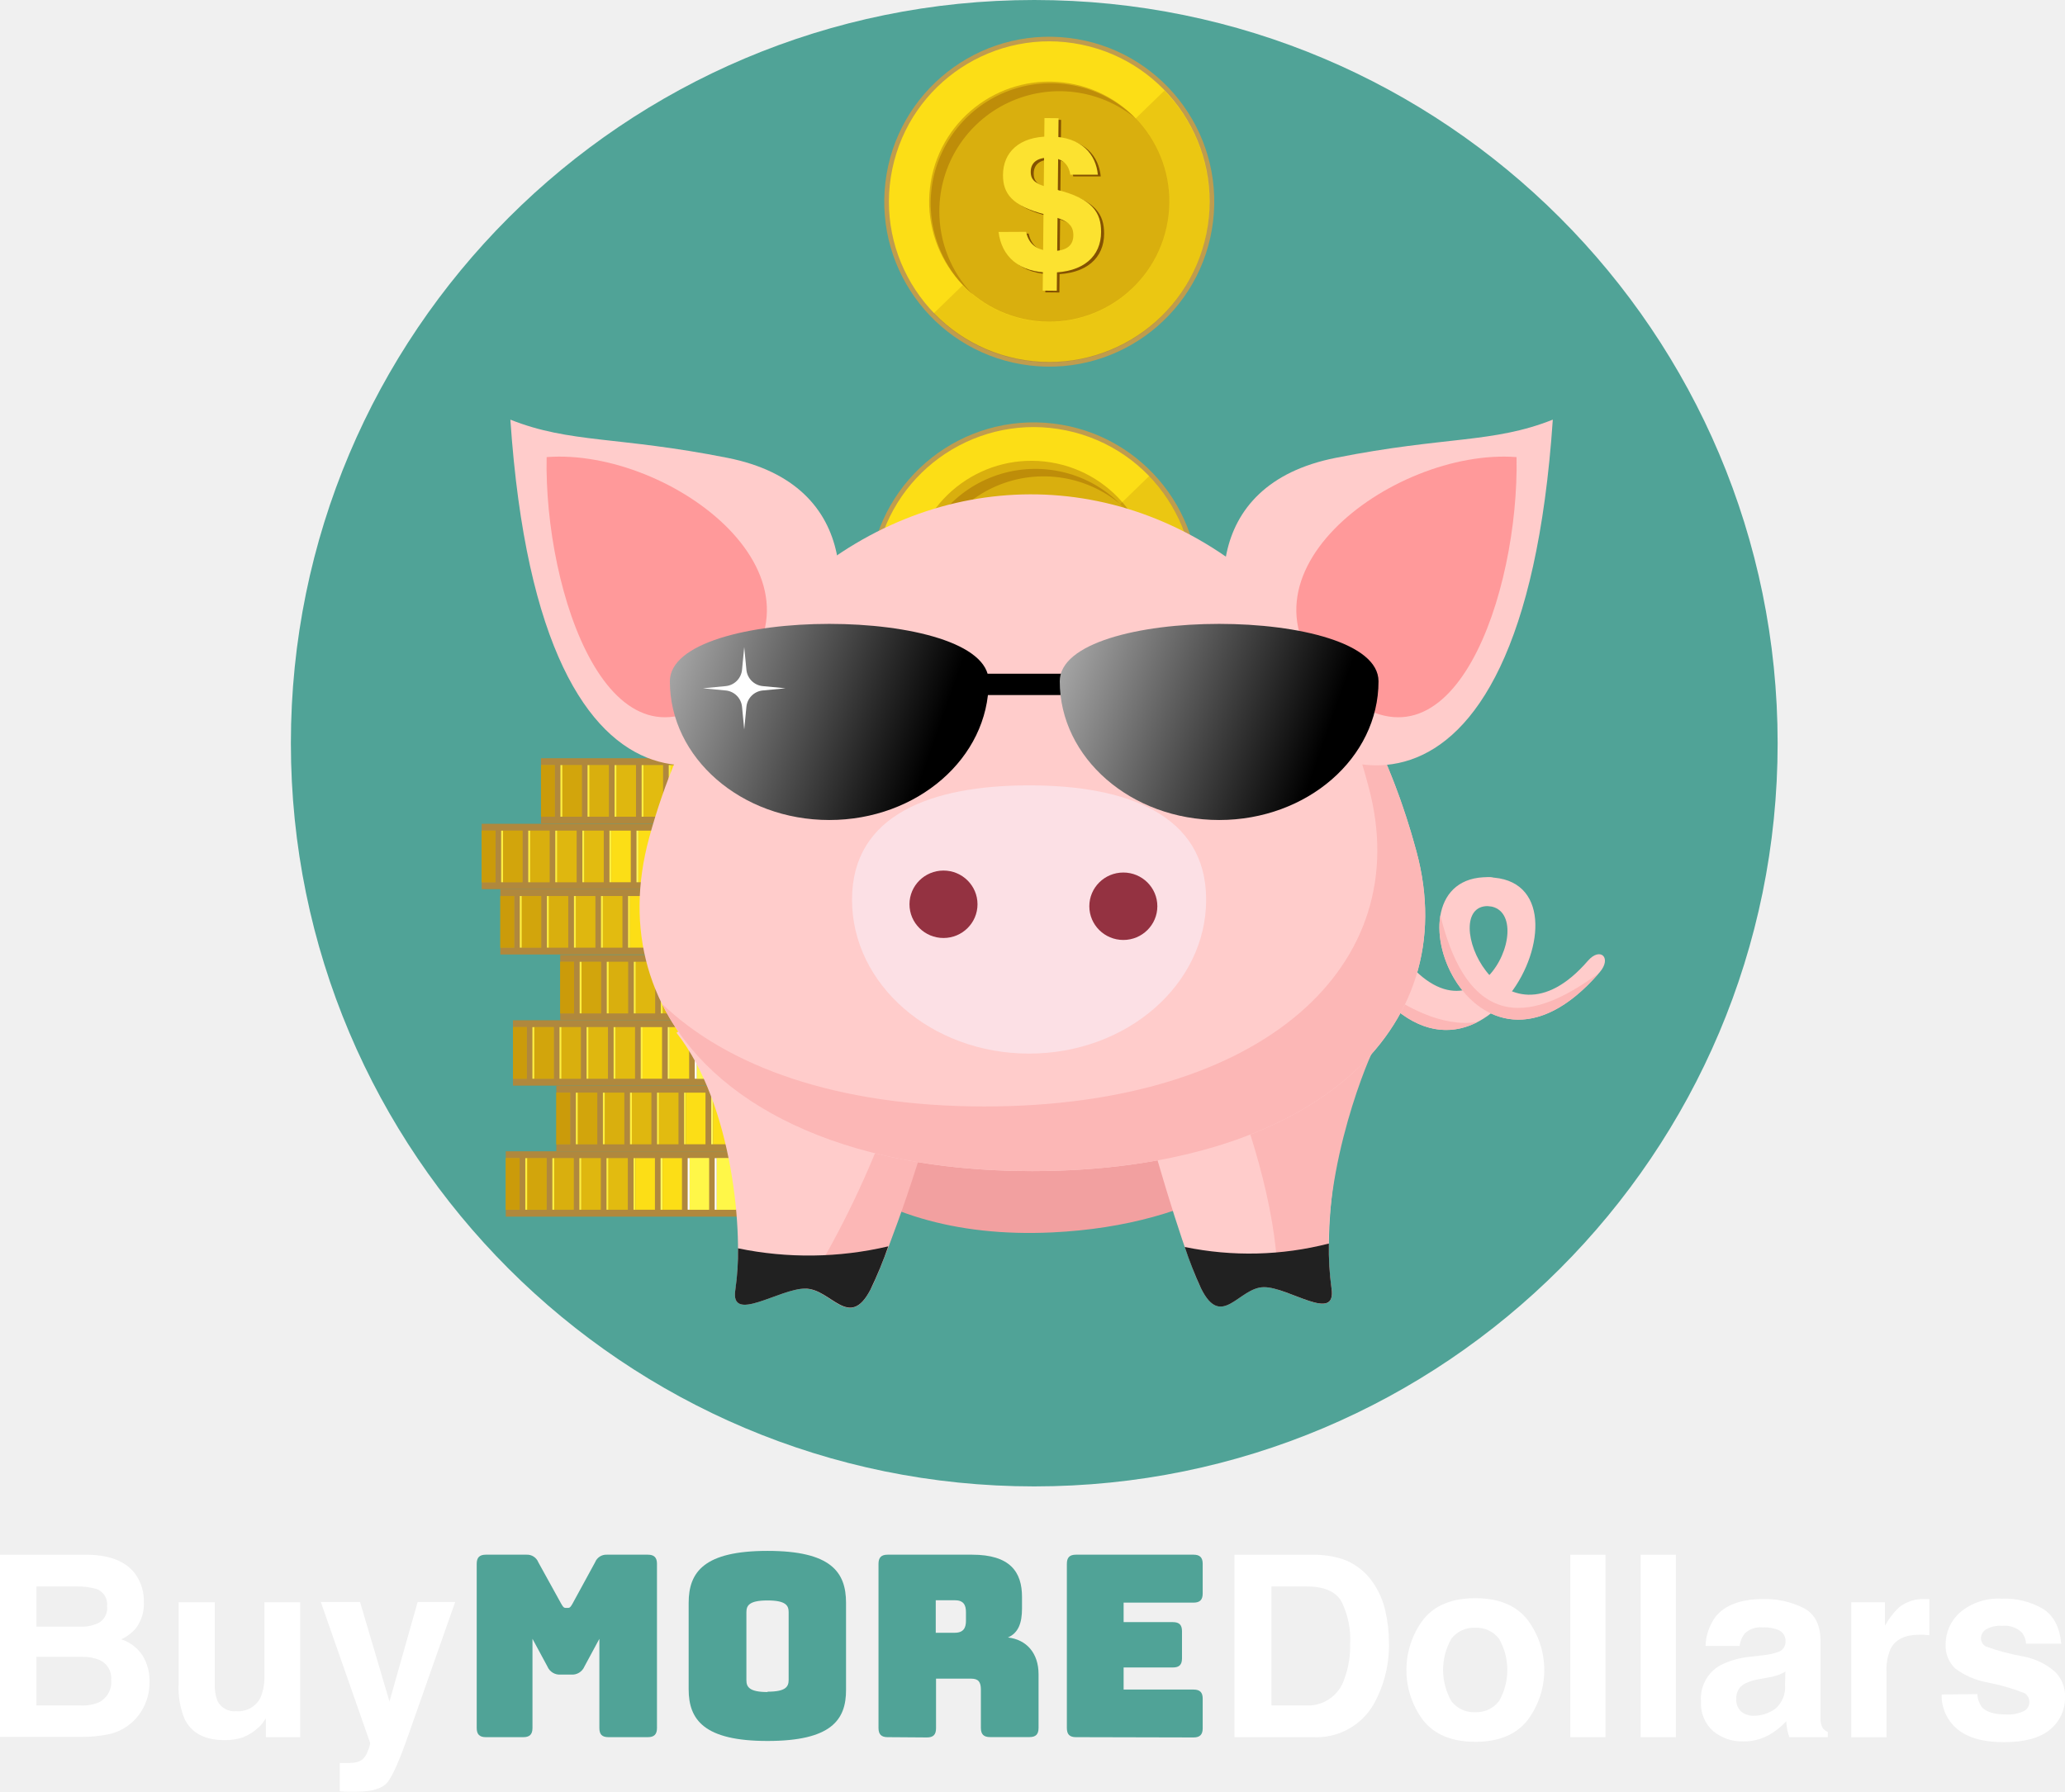
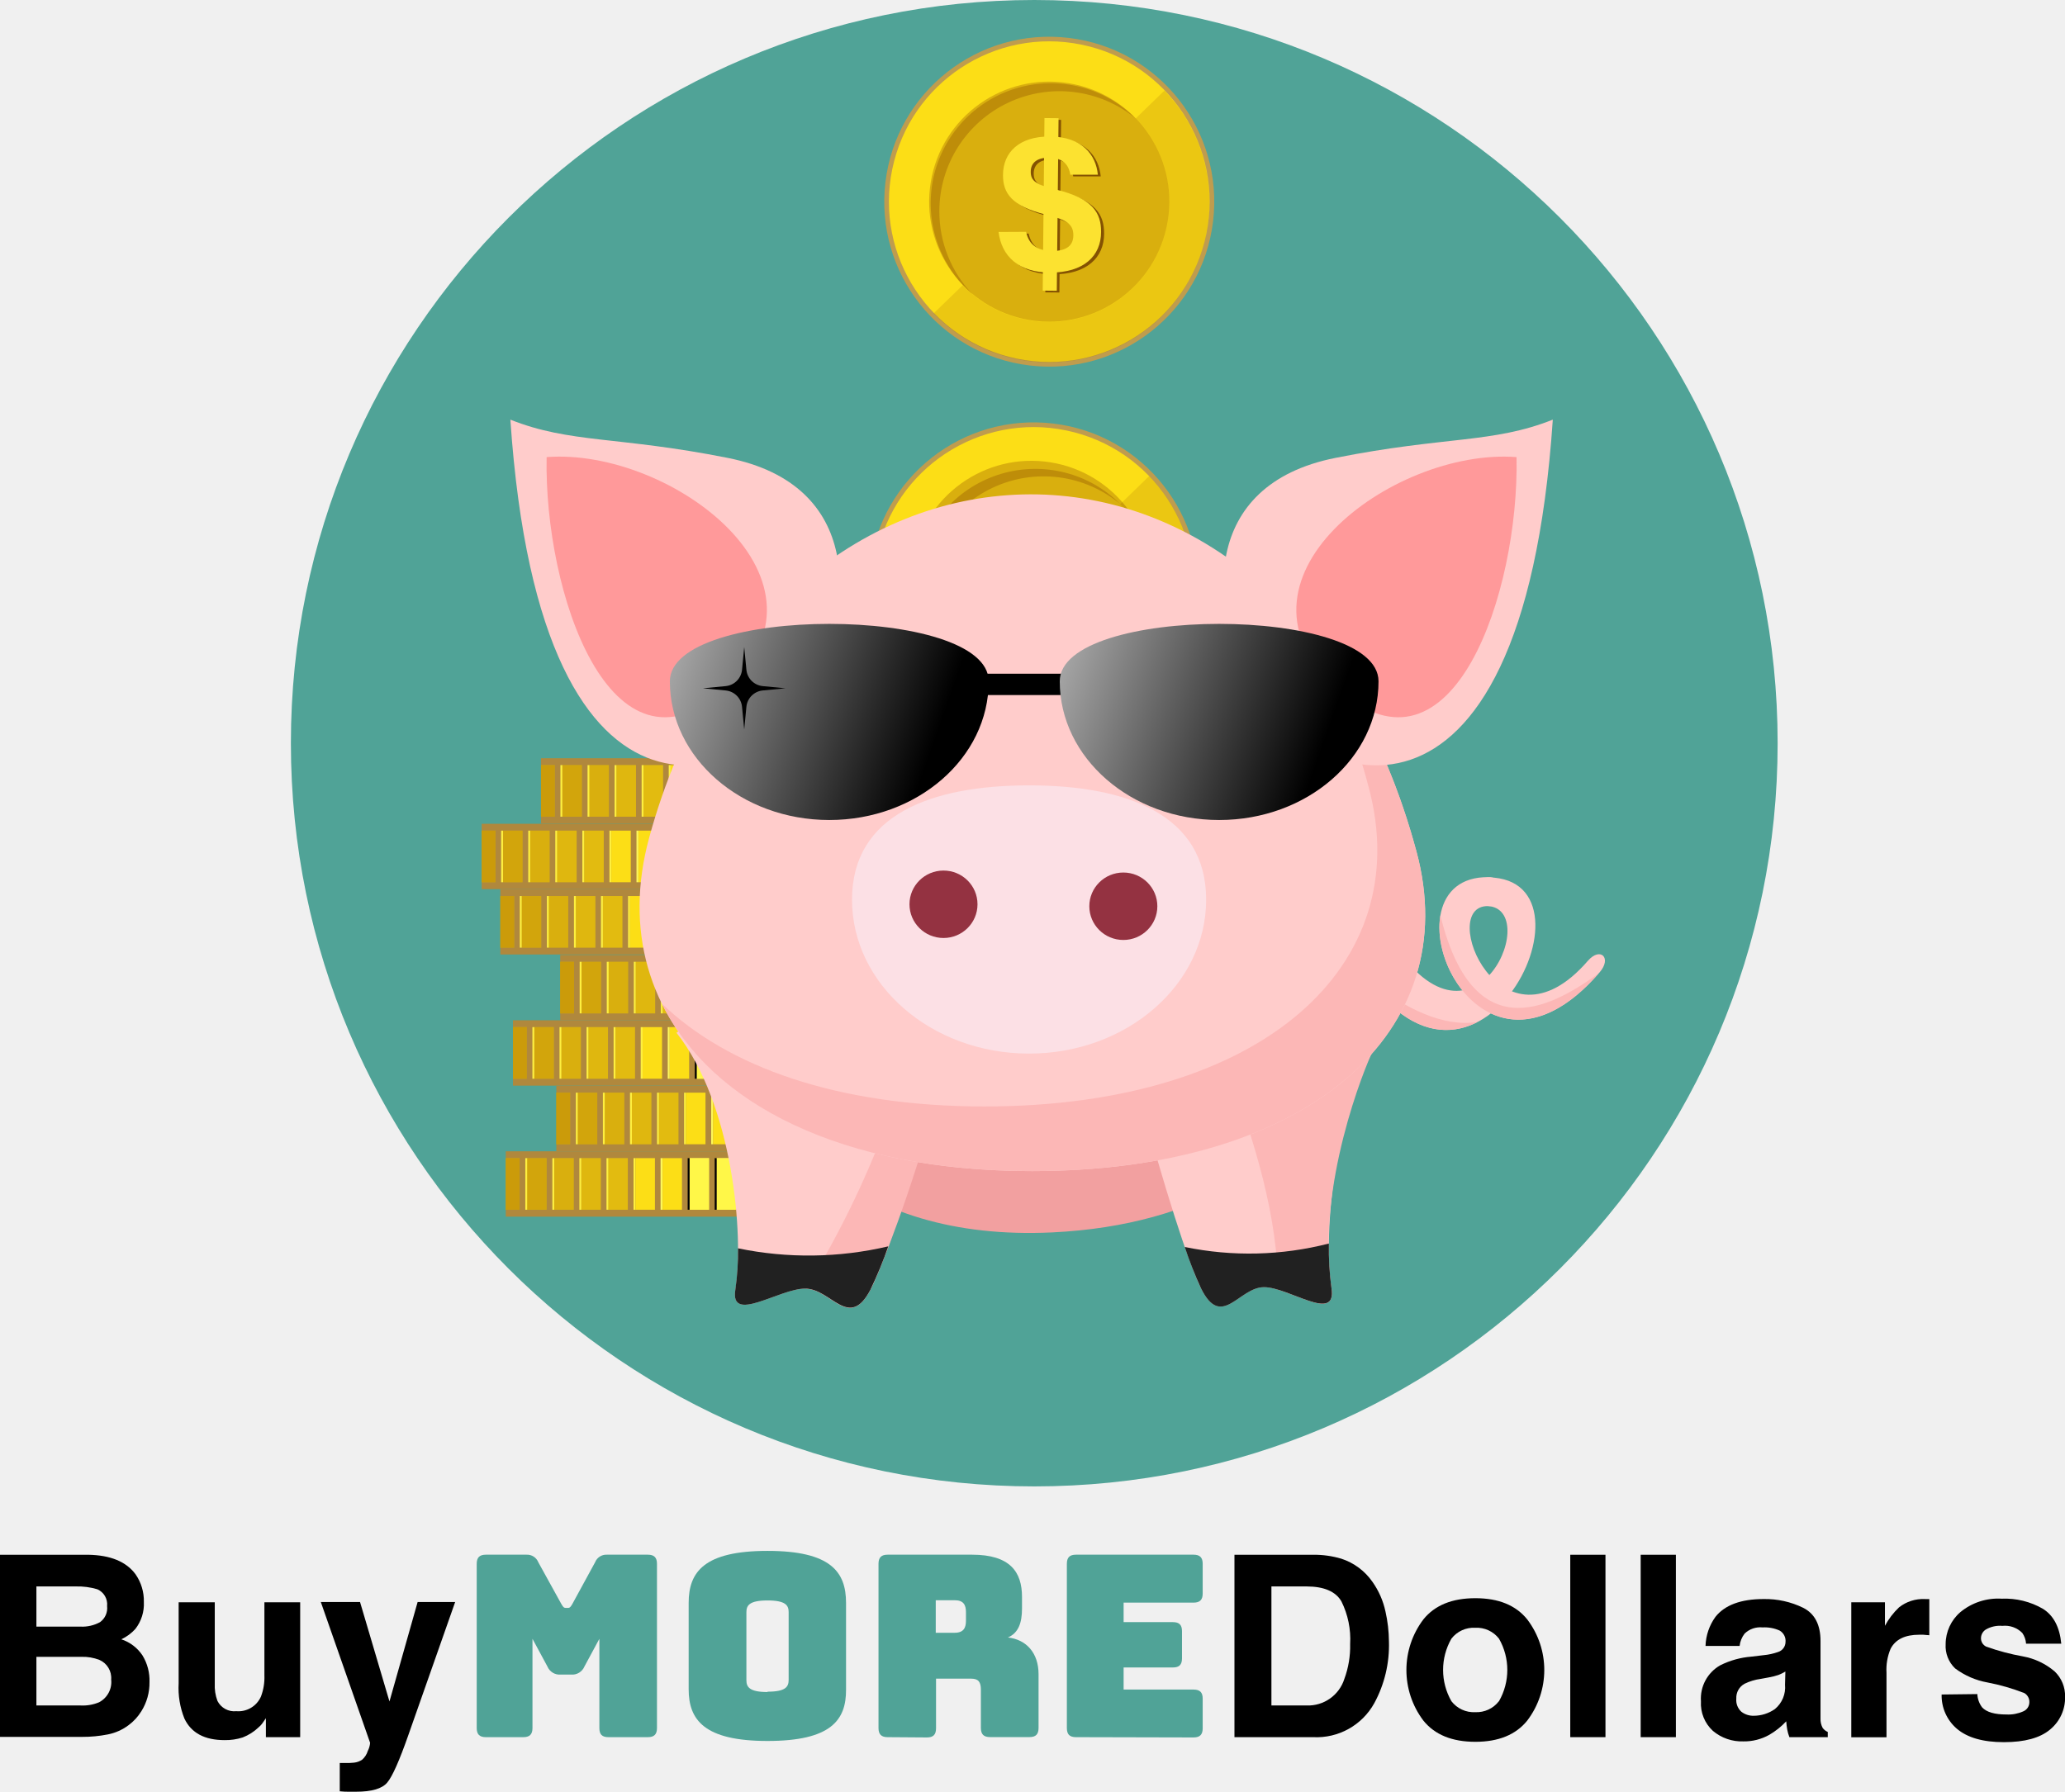
<svg xmlns="http://www.w3.org/2000/svg" xmlns:xlink="http://www.w3.org/1999/xlink" viewBox="0 0 293.26 254.51">
  <defs>
    <style>
      .cls-1 {
        isolation: isolate;
      }

      .cls-2 {
        fill: #50a397;
      }

      .cls-3 {
        fill: #bf9c4e;
      }

      .cls-4 {
        fill: #ebdfc6;
      }

      .cls-10, .cls-11, .cls-12, .cls-17, .cls-18, .cls-4, .cls-7, .cls-8, .cls-9 {
        mix-blend-mode: multiply;
      }

      .cls-5 {
        fill: #fcde16;
      }

      .cls-6 {
        fill: #fdeb73;
      }

      .cls-7 {
        fill: #e2d2b0;
      }

      .cls-8 {
        fill: #d5be8a;
      }

      .cls-9 {
        fill: #dcc99e;
      }

      .cls-10 {
        fill: #cdb275;
      }

      .cls-11 {
        fill: #e5d7b8;
      }

      .cls-12 {
        fill: #eee5d1;
      }

      .cls-13 {
        fill: #fde961;
      }

      .cls-13, .cls-14, .cls-16 {
        mix-blend-mode: overlay;
      }

      .cls-14 {
        fill: #fef6be;
      }

      .cls-15 {
-         fill: #fff;
+         fill: #000;
      }

      .cls-16 {
        fill: #fdee84;
      }

      .cls-17 {
        fill: #dfcda7;
      }

      .cls-19 {
        fill: #9b771e;
      }

      .cls-20, .cls-22, .cls-27 {
        fill: none;
      }

      .cls-20 {
        stroke: #9b771e;
      }

      .cls-20, .cls-22 {
        stroke-miterlimit: 10;
        stroke-width: 2px;
      }

      .cls-21 {
        fill: #fce230;
      }

      .cls-22 {
        stroke: #fce230;
      }

      .cls-23 {
        fill: #f2a0a0;
      }

      .cls-23, .cls-24, .cls-25, .cls-26, .cls-27, .cls-28, .cls-30, .cls-31, .cls-32 {
        fill-rule: evenodd;
      }

      .cls-24 {
        fill: #ffcccb;
      }

      .cls-25 {
        fill: #fcb7b6;
      }

      .cls-26 {
        fill: #212121;
      }

      .cls-27 {
        stroke: #6e3c41;
        stroke-linecap: round;
        stroke-linejoin: round;
        stroke-width: 2.4px;
      }

      .cls-28 {
        fill: #fce0e5;
      }

      .cls-29 {
        fill: #943241;
      }

      .cls-30 {
        fill: #ff999a;
      }

      .cls-31 {
        fill: url(#linear-gradient);
      }

      .cls-32 {
        fill: url(#linear-gradient-2);
      }
    </style>
    <linearGradient id="linear-gradient" x1="131.07" y1="86.85" x2="187.61" y2="106.68" gradientUnits="userSpaceOnUse">
      <stop offset="0" stop-color="#fff" />
      <stop offset="1" />
    </linearGradient>
    <linearGradient id="linear-gradient-2" x1="75.7" y1="86.85" x2="132.25" y2="106.68" xlink:href="#linear-gradient" />
  </defs>
  <g class="cls-1">
    <g id="Layer_2" data-name="Layer 2">
      <g id="OBJECTS">
        <g>
          <circle class="cls-2" cx="146.88" cy="105.57" r="105.57" />
          <g>
            <g>
              <g>
                <g>
                  <rect class="cls-3" x="76.83" y="107.71" width="47.27" height="9.28" />
                  <rect class="cls-4" x="76.83" y="107.71" width="47.27" height="9.28" />
                  <g>
                    <rect class="cls-5" x="87.56" y="108.68" width="2.76" height="7.33" />
                    <rect class="cls-5" x="91.4" y="108.68" width="2.76" height="7.33" />
                    <rect class="cls-5" x="95.24" y="108.68" width="2.76" height="7.33" />
                    <rect class="cls-5" x="99.09" y="108.68" width="2.76" height="7.33" />
                    <rect class="cls-5" x="79.87" y="108.68" width="2.76" height="7.33" />
                    <rect class="cls-5" x="83.71" y="108.68" width="2.76" height="7.33" />
                    <rect class="cls-5" x="76.83" y="108.68" width="1.96" height="7.33" />
                    <rect class="cls-5" x="118.3" y="108.68" width="2.76" height="7.33" />
                    <rect class="cls-5" x="122.15" y="108.68" width="1.96" height="7.33" />
                    <rect class="cls-5" x="114.46" y="108.68" width="2.76" height="7.33" />
                    <rect class="cls-6" x="106.77" y="108.68" width="2.76" height="7.33" />
                    <rect class="cls-6" x="102.93" y="108.68" width="2.76" height="7.33" />
                    <rect class="cls-5" x="110.62" y="108.68" width="2.76" height="7.33" />
                  </g>
                  <rect class="cls-7" x="87.56" y="108.68" width="2.76" height="7.33" />
                  <rect class="cls-8" x="79.87" y="108.68" width="2.76" height="7.33" />
                  <rect class="cls-9" x="83.71" y="108.68" width="2.76" height="7.33" />
                  <rect class="cls-10" x="76.83" y="108.68" width="1.96" height="7.33" />
                  <rect class="cls-7" x="122.15" y="108.68" width="1.96" height="7.33" />
                  <rect class="cls-11" x="91.4" y="108.68" width="2.76" height="7.33" />
                </g>
                <rect class="cls-12" x="106.77" y="108.68" width="2.76" height="7.33" />
                <rect class="cls-12" x="102.93" y="108.68" width="2.76" height="7.33" />
                <rect class="cls-13" x="106.77" y="108.68" width="2.76" height="7.33" />
                <rect class="cls-13" x="102.93" y="108.68" width="2.76" height="7.33" />
                <rect class="cls-12" x="110.62" y="108.68" width="2.76" height="7.33" />
                <rect class="cls-13" x="110.62" y="108.68" width="2.76" height="7.33" />
              </g>
              <rect class="cls-14" x="98.81" y="108.68" width="0.27" height="7.33" />
              <rect class="cls-15" x="102.65" y="108.68" width="0.27" height="7.33" />
              <rect class="cls-15" x="106.5" y="108.68" width="0.27" height="7.33" />
              <rect class="cls-15" x="110.34" y="108.68" width="0.27" height="7.33" />
              <rect class="cls-14" x="114.18" y="108.68" width="0.27" height="7.33" />
              <rect class="cls-16" x="118.03" y="108.68" width="0.27" height="7.33" />
              <rect class="cls-16" x="121.87" y="108.68" width="0.27" height="7.33" />
              <rect class="cls-16" x="91.12" y="108.68" width="0.27" height="7.33" />
              <rect class="cls-16" x="87.28" y="108.68" width="0.27" height="7.33" />
              <rect class="cls-16" x="94.97" y="108.68" width="0.27" height="7.33" />
              <rect class="cls-16" x="83.44" y="108.68" width="0.27" height="7.33" />
              <rect class="cls-16" x="79.59" y="108.68" width="0.27" height="7.33" />
            </g>
            <g>
              <g>
                <g>
                  <rect class="cls-3" x="68.41" y="117.02" width="47.27" height="9.28" />
                  <rect class="cls-4" x="68.41" y="117.02" width="47.27" height="9.28" />
                  <g>
                    <rect class="cls-5" x="79.13" y="117.99" width="2.76" height="7.33" />
                    <rect class="cls-5" x="82.98" y="117.99" width="2.76" height="7.33" />
                    <rect class="cls-5" x="86.82" y="117.99" width="2.76" height="7.33" />
                    <rect class="cls-5" x="90.66" y="117.99" width="2.76" height="7.33" />
                    <rect class="cls-5" x="71.45" y="117.99" width="2.76" height="7.33" />
                    <rect class="cls-5" x="75.29" y="117.99" width="2.76" height="7.33" />
                    <rect class="cls-5" x="68.41" y="117.99" width="1.96" height="7.33" />
                    <rect class="cls-5" x="109.88" y="117.99" width="2.76" height="7.33" />
                    <rect class="cls-5" x="113.72" y="117.99" width="1.96" height="7.33" />
                    <rect class="cls-5" x="106.04" y="117.99" width="2.76" height="7.33" />
                    <rect class="cls-6" x="98.35" y="117.99" width="2.76" height="7.33" />
                    <rect class="cls-6" x="94.51" y="117.99" width="2.76" height="7.33" />
                    <rect class="cls-5" x="102.19" y="117.99" width="2.76" height="7.33" />
                  </g>
                  <rect class="cls-7" x="79.13" y="117.99" width="2.76" height="7.33" />
                  <rect class="cls-8" x="71.45" y="117.99" width="2.76" height="7.33" />
                  <rect class="cls-9" x="75.29" y="117.99" width="2.76" height="7.33" />
                  <rect class="cls-10" x="68.41" y="117.99" width="1.96" height="7.33" />
                  <rect class="cls-7" x="113.72" y="117.99" width="1.96" height="7.33" />
                  <rect class="cls-11" x="82.98" y="117.99" width="2.76" height="7.33" />
                </g>
                <rect class="cls-12" x="98.35" y="117.99" width="2.76" height="7.33" />
                <rect class="cls-12" x="94.51" y="117.99" width="2.76" height="7.33" />
                <rect class="cls-13" x="98.35" y="117.99" width="2.76" height="7.33" />
                <rect class="cls-13" x="94.51" y="117.99" width="2.76" height="7.33" />
                <rect class="cls-12" x="102.19" y="117.99" width="2.76" height="7.33" />
                <rect class="cls-13" x="102.19" y="117.99" width="2.76" height="7.33" />
              </g>
              <rect class="cls-14" x="90.39" y="117.99" width="0.27" height="7.33" />
              <rect class="cls-15" x="94.23" y="117.99" width="0.27" height="7.33" />
              <rect class="cls-15" x="98.08" y="117.99" width="0.27" height="7.33" />
              <rect class="cls-15" x="101.92" y="117.99" width="0.27" height="7.33" />
              <rect class="cls-14" x="105.76" y="117.99" width="0.27" height="7.33" />
              <rect class="cls-16" x="109.6" y="117.99" width="0.27" height="7.33" />
              <rect class="cls-16" x="113.45" y="117.99" width="0.27" height="7.33" />
              <rect class="cls-16" x="82.7" y="117.99" width="0.27" height="7.33" />
              <rect class="cls-16" x="78.86" y="117.99" width="0.27" height="7.33" />
              <rect class="cls-16" x="86.55" y="117.99" width="0.27" height="7.33" />
              <rect class="cls-16" x="75.02" y="117.99" width="0.27" height="7.33" />
              <rect class="cls-16" x="71.17" y="117.99" width="0.27" height="7.33" />
            </g>
            <g>
              <g>
                <g>
                  <rect class="cls-3" x="71.06" y="126.3" width="47.27" height="9.28" />
                  <rect class="cls-4" x="71.06" y="126.3" width="47.27" height="9.28" />
                  <g>
                    <rect class="cls-5" x="81.79" y="127.28" width="2.76" height="7.33" />
                    <rect class="cls-5" x="85.63" y="127.28" width="2.76" height="7.33" />
                    <rect class="cls-5" x="89.47" y="127.28" width="2.76" height="7.33" />
                    <rect class="cls-5" x="93.32" y="127.28" width="2.76" height="7.33" />
                    <rect class="cls-5" x="74.1" y="127.28" width="2.76" height="7.33" />
                    <rect class="cls-5" x="77.94" y="127.28" width="2.76" height="7.33" />
                    <rect class="cls-5" x="71.06" y="127.28" width="1.96" height="7.33" />
                    <rect class="cls-5" x="112.53" y="127.28" width="2.76" height="7.33" />
                    <rect class="cls-5" x="116.38" y="127.28" width="1.96" height="7.33" />
                    <rect class="cls-5" x="108.69" y="127.28" width="2.76" height="7.33" />
                    <rect class="cls-6" x="101" y="127.28" width="2.76" height="7.33" />
                    <rect class="cls-6" x="97.16" y="127.28" width="2.76" height="7.33" />
                    <rect class="cls-5" x="104.85" y="127.28" width="2.76" height="7.33" />
                  </g>
                  <rect class="cls-7" x="81.79" y="127.28" width="2.76" height="7.33" />
                  <rect class="cls-8" x="74.1" y="127.28" width="2.76" height="7.33" />
                  <rect class="cls-9" x="77.94" y="127.28" width="2.76" height="7.33" />
                  <rect class="cls-10" x="71.06" y="127.28" width="1.96" height="7.33" />
                  <rect class="cls-7" x="116.38" y="127.28" width="1.96" height="7.33" />
                  <rect class="cls-11" x="85.63" y="127.28" width="2.76" height="7.33" />
                </g>
                <rect class="cls-12" x="101" y="127.28" width="2.76" height="7.33" />
                <rect class="cls-12" x="97.16" y="127.28" width="2.76" height="7.33" />
                <rect class="cls-13" x="101" y="127.28" width="2.76" height="7.33" />
                <rect class="cls-13" x="97.16" y="127.28" width="2.76" height="7.33" />
                <rect class="cls-12" x="104.85" y="127.28" width="2.76" height="7.33" />
                <rect class="cls-13" x="104.85" y="127.28" width="2.76" height="7.33" />
              </g>
              <rect class="cls-14" x="93.04" y="127.28" width="0.27" height="7.33" />
              <rect class="cls-15" x="96.88" y="127.28" width="0.27" height="7.33" />
              <rect class="cls-15" x="100.73" y="127.28" width="0.27" height="7.33" />
              <rect class="cls-15" x="104.57" y="127.28" width="0.27" height="7.33" />
              <rect class="cls-14" x="108.41" y="127.28" width="0.27" height="7.33" />
              <rect class="cls-16" x="112.26" y="127.28" width="0.27" height="7.33" />
              <rect class="cls-16" x="116.1" y="127.28" width="0.27" height="7.33" />
              <rect class="cls-16" x="85.35" y="127.28" width="0.27" height="7.33" />
              <rect class="cls-16" x="81.51" y="127.28" width="0.27" height="7.33" />
              <rect class="cls-16" x="89.2" y="127.28" width="0.27" height="7.33" />
              <rect class="cls-16" x="77.67" y="127.28" width="0.27" height="7.33" />
              <rect class="cls-16" x="73.82" y="127.28" width="0.27" height="7.33" />
            </g>
            <g>
              <g>
                <g>
                  <rect class="cls-3" x="79.56" y="135.65" width="47.27" height="9.28" />
                  <rect class="cls-4" x="79.56" y="135.65" width="47.27" height="9.28" />
                  <g>
                    <rect class="cls-5" x="90.28" y="136.62" width="2.76" height="7.33" />
                    <rect class="cls-5" x="94.13" y="136.62" width="2.76" height="7.33" />
                    <rect class="cls-5" x="97.97" y="136.62" width="2.76" height="7.33" />
                    <rect class="cls-5" x="101.81" y="136.62" width="2.76" height="7.33" />
                    <rect class="cls-5" x="82.6" y="136.62" width="2.76" height="7.33" />
                    <rect class="cls-5" x="86.44" y="136.62" width="2.76" height="7.33" />
                    <rect class="cls-5" x="79.56" y="136.62" width="1.96" height="7.33" />
                    <rect class="cls-5" x="121.03" y="136.62" width="2.76" height="7.33" />
                    <rect class="cls-5" x="124.87" y="136.62" width="1.96" height="7.33" />
                    <rect class="cls-5" x="117.19" y="136.62" width="2.76" height="7.33" />
                    <rect class="cls-6" x="109.5" y="136.62" width="2.76" height="7.33" />
                    <rect class="cls-6" x="105.66" y="136.62" width="2.76" height="7.33" />
                    <rect class="cls-5" x="113.34" y="136.62" width="2.76" height="7.33" />
                  </g>
                  <rect class="cls-7" x="90.28" y="136.62" width="2.76" height="7.33" />
                  <rect class="cls-8" x="82.6" y="136.62" width="2.76" height="7.33" />
                  <rect class="cls-9" x="86.44" y="136.62" width="2.76" height="7.33" />
                  <rect class="cls-10" x="79.56" y="136.62" width="1.96" height="7.33" />
                  <rect class="cls-7" x="124.87" y="136.62" width="1.96" height="7.33" />
                  <rect class="cls-11" x="94.13" y="136.62" width="2.76" height="7.33" />
                </g>
                <rect class="cls-12" x="109.5" y="136.62" width="2.76" height="7.33" />
                <rect class="cls-12" x="105.66" y="136.62" width="2.76" height="7.33" />
                <rect class="cls-13" x="109.5" y="136.62" width="2.76" height="7.33" />
                <rect class="cls-13" x="105.66" y="136.62" width="2.76" height="7.33" />
                <rect class="cls-12" x="113.34" y="136.62" width="2.76" height="7.33" />
                <rect class="cls-13" x="113.34" y="136.62" width="2.76" height="7.33" />
              </g>
              <rect class="cls-14" x="101.54" y="136.62" width="0.27" height="7.33" />
              <rect class="cls-15" x="105.38" y="136.62" width="0.27" height="7.33" />
              <rect class="cls-15" x="109.22" y="136.62" width="0.27" height="7.33" />
              <rect class="cls-15" x="113.07" y="136.62" width="0.27" height="7.33" />
              <rect class="cls-14" x="116.91" y="136.62" width="0.27" height="7.33" />
              <rect class="cls-16" x="120.75" y="136.62" width="0.27" height="7.33" />
              <rect class="cls-16" x="124.6" y="136.62" width="0.27" height="7.33" />
              <rect class="cls-16" x="93.85" y="136.62" width="0.27" height="7.33" />
              <rect class="cls-16" x="90.01" y="136.62" width="0.27" height="7.33" />
              <rect class="cls-16" x="97.69" y="136.62" width="0.27" height="7.33" />
              <rect class="cls-16" x="86.17" y="136.62" width="0.27" height="7.33" />
              <rect class="cls-16" x="82.32" y="136.62" width="0.27" height="7.33" />
            </g>
            <g>
              <g>
                <g>
                  <rect class="cls-3" x="72.85" y="144.93" width="47.27" height="9.28" />
                  <rect class="cls-4" x="72.85" y="144.93" width="47.27" height="9.28" />
                  <g>
                    <rect class="cls-5" x="83.58" y="145.9" width="2.76" height="7.33" />
                    <rect class="cls-5" x="87.42" y="145.9" width="2.76" height="7.33" />
                    <rect class="cls-5" x="91.26" y="145.9" width="2.76" height="7.33" />
                    <rect class="cls-5" x="95.11" y="145.9" width="2.76" height="7.33" />
                    <rect class="cls-5" x="75.89" y="145.9" width="2.76" height="7.33" />
                    <rect class="cls-5" x="79.73" y="145.9" width="2.76" height="7.33" />
                    <rect class="cls-5" x="72.85" y="145.9" width="1.96" height="7.33" />
                    <rect class="cls-5" x="114.32" y="145.9" width="2.76" height="7.33" />
                    <rect class="cls-5" x="118.17" y="145.9" width="1.96" height="7.33" />
                    <rect class="cls-5" x="110.48" y="145.9" width="2.76" height="7.33" />
                    <rect class="cls-6" x="102.79" y="145.9" width="2.76" height="7.33" />
                    <rect class="cls-6" x="98.95" y="145.9" width="2.76" height="7.33" />
                    <rect class="cls-5" x="106.64" y="145.9" width="2.76" height="7.33" />
                  </g>
                  <rect class="cls-7" x="83.58" y="145.9" width="2.76" height="7.33" />
                  <rect class="cls-8" x="75.89" y="145.9" width="2.76" height="7.33" />
                  <rect class="cls-9" x="79.73" y="145.9" width="2.76" height="7.33" />
                  <rect class="cls-10" x="72.85" y="145.9" width="1.96" height="7.33" />
                  <rect class="cls-7" x="118.17" y="145.9" width="1.96" height="7.33" />
                  <rect class="cls-11" x="87.42" y="145.9" width="2.76" height="7.33" />
                </g>
                <rect class="cls-12" x="102.79" y="145.9" width="2.76" height="7.33" />
                <rect class="cls-12" x="98.95" y="145.9" width="2.76" height="7.33" />
                <rect class="cls-13" x="102.79" y="145.9" width="2.76" height="7.33" />
                <rect class="cls-13" x="98.95" y="145.9" width="2.76" height="7.33" />
                <rect class="cls-12" x="106.64" y="145.9" width="2.76" height="7.33" />
                <rect class="cls-13" x="106.64" y="145.9" width="2.76" height="7.33" />
              </g>
              <rect class="cls-14" x="94.83" y="145.9" width="0.27" height="7.33" />
              <rect class="cls-15" x="98.67" y="145.9" width="0.27" height="7.33" />
              <rect class="cls-15" x="102.52" y="145.9" width="0.27" height="7.33" />
              <rect class="cls-15" x="106.36" y="145.9" width="0.27" height="7.33" />
              <rect class="cls-14" x="110.2" y="145.9" width="0.27" height="7.33" />
              <rect class="cls-16" x="114.05" y="145.9" width="0.27" height="7.33" />
              <rect class="cls-16" x="117.89" y="145.9" width="0.27" height="7.33" />
              <rect class="cls-16" x="87.14" y="145.9" width="0.27" height="7.33" />
              <rect class="cls-16" x="83.3" y="145.9" width="0.27" height="7.33" />
              <rect class="cls-16" x="90.99" y="145.9" width="0.27" height="7.33" />
              <rect class="cls-16" x="79.46" y="145.9" width="0.27" height="7.33" />
              <rect class="cls-16" x="75.61" y="145.9" width="0.27" height="7.33" />
            </g>
            <g>
              <g>
                <g>
                  <rect class="cls-3" x="79.01" y="154.24" width="47.27" height="9.28" />
                  <rect class="cls-4" x="79.01" y="154.24" width="47.27" height="9.28" />
                  <g>
                    <rect class="cls-5" x="89.74" y="155.21" width="2.76" height="7.33" />
                    <rect class="cls-5" x="93.59" y="155.21" width="2.76" height="7.33" />
                    <rect class="cls-5" x="97.43" y="155.21" width="2.76" height="7.33" />
                    <rect class="cls-5" x="101.27" y="155.21" width="2.76" height="7.33" />
                    <rect class="cls-5" x="82.06" y="155.21" width="2.76" height="7.33" />
                    <rect class="cls-5" x="85.9" y="155.21" width="2.76" height="7.33" />
                    <rect class="cls-5" x="79.01" y="155.21" width="1.96" height="7.33" />
                    <rect class="cls-5" x="120.49" y="155.21" width="2.76" height="7.33" />
                    <rect class="cls-5" x="124.33" y="155.21" width="1.96" height="7.33" />
                    <rect class="cls-5" x="116.64" y="155.21" width="2.76" height="7.33" />
                    <rect class="cls-6" x="108.96" y="155.21" width="2.76" height="7.33" />
                    <rect class="cls-6" x="105.12" y="155.21" width="2.76" height="7.33" />
                    <rect class="cls-5" x="112.8" y="155.21" width="2.76" height="7.33" />
                  </g>
                  <rect class="cls-7" x="89.74" y="155.21" width="2.76" height="7.33" />
                  <rect class="cls-8" x="82.06" y="155.21" width="2.76" height="7.33" />
                  <rect class="cls-9" x="85.9" y="155.21" width="2.76" height="7.33" />
                  <rect class="cls-10" x="79.01" y="155.21" width="1.96" height="7.33" />
                  <rect class="cls-7" x="124.33" y="155.21" width="1.96" height="7.33" />
                  <rect class="cls-11" x="93.59" y="155.21" width="2.76" height="7.33" />
                </g>
                <rect class="cls-12" x="108.96" y="155.21" width="2.76" height="7.33" />
                <rect class="cls-12" x="105.12" y="155.21" width="2.76" height="7.33" />
                <rect class="cls-13" x="108.96" y="155.21" width="2.76" height="7.33" />
                <rect class="cls-13" x="105.12" y="155.21" width="2.76" height="7.33" />
                <rect class="cls-12" x="112.8" y="155.21" width="2.76" height="7.33" />
                <rect class="cls-13" x="112.8" y="155.21" width="2.76" height="7.33" />
              </g>
              <rect class="cls-14" x="101" y="155.21" width="0.27" height="7.33" />
              <rect class="cls-15" x="104.84" y="155.21" width="0.27" height="7.33" />
              <rect class="cls-15" x="108.68" y="155.21" width="0.27" height="7.33" />
              <rect class="cls-15" x="112.53" y="155.21" width="0.27" height="7.33" />
              <rect class="cls-14" x="116.37" y="155.21" width="0.27" height="7.33" />
              <rect class="cls-16" x="120.21" y="155.21" width="0.27" height="7.33" />
              <rect class="cls-16" x="124.06" y="155.21" width="0.27" height="7.33" />
              <rect class="cls-16" x="93.31" y="155.21" width="0.27" height="7.33" />
              <rect class="cls-16" x="89.47" y="155.21" width="0.27" height="7.33" />
              <rect class="cls-16" x="97.15" y="155.21" width="0.27" height="7.33" />
              <rect class="cls-16" x="85.62" y="155.21" width="0.27" height="7.33" />
              <rect class="cls-16" x="81.78" y="155.21" width="0.27" height="7.33" />
            </g>
            <g>
              <g>
                <g>
                  <rect class="cls-3" x="71.83" y="163.54" width="47.27" height="9.28" />
                  <rect class="cls-4" x="71.83" y="163.54" width="47.27" height="9.28" />
                  <g>
                    <rect class="cls-5" x="82.56" y="164.51" width="2.76" height="7.33" />
                    <rect class="cls-5" x="86.4" y="164.51" width="2.76" height="7.33" />
                    <rect class="cls-5" x="90.25" y="164.51" width="2.76" height="7.33" />
                    <rect class="cls-5" x="94.09" y="164.51" width="2.76" height="7.33" />
                    <rect class="cls-5" x="74.87" y="164.51" width="2.76" height="7.33" />
                    <rect class="cls-5" x="78.72" y="164.51" width="2.76" height="7.33" />
                    <rect class="cls-5" x="71.83" y="164.51" width="1.96" height="7.33" />
                    <rect class="cls-5" x="113.31" y="164.51" width="2.76" height="7.33" />
                    <rect class="cls-5" x="117.15" y="164.51" width="1.96" height="7.33" />
                    <rect class="cls-5" x="109.46" y="164.51" width="2.76" height="7.33" />
                    <rect class="cls-6" x="101.78" y="164.51" width="2.76" height="7.33" />
                    <rect class="cls-6" x="97.93" y="164.51" width="2.76" height="7.33" />
                    <rect class="cls-5" x="105.62" y="164.51" width="2.76" height="7.33" />
                  </g>
                  <rect class="cls-7" x="82.56" y="164.51" width="2.76" height="7.33" />
                  <rect class="cls-8" x="74.87" y="164.51" width="2.76" height="7.33" />
                  <rect class="cls-9" x="78.72" y="164.51" width="2.76" height="7.33" />
                  <rect class="cls-10" x="71.83" y="164.51" width="1.96" height="7.33" />
                  <rect class="cls-7" x="117.15" y="164.51" width="1.96" height="7.33" />
                  <rect class="cls-11" x="86.4" y="164.51" width="2.76" height="7.33" />
                </g>
                <rect class="cls-12" x="101.78" y="164.51" width="2.76" height="7.33" />
                <rect class="cls-12" x="97.93" y="164.51" width="2.76" height="7.33" />
                <rect class="cls-13" x="101.78" y="164.51" width="2.76" height="7.33" />
                <rect class="cls-13" x="97.93" y="164.51" width="2.76" height="7.33" />
                <rect class="cls-12" x="105.62" y="164.51" width="2.76" height="7.33" />
                <rect class="cls-13" x="105.62" y="164.51" width="2.76" height="7.33" />
              </g>
              <rect class="cls-14" x="93.81" y="164.51" width="0.27" height="7.33" />
              <rect class="cls-15" x="97.66" y="164.51" width="0.27" height="7.33" />
              <rect class="cls-15" x="101.5" y="164.51" width="0.27" height="7.33" />
              <rect class="cls-15" x="105.34" y="164.51" width="0.27" height="7.33" />
              <rect class="cls-14" x="109.19" y="164.51" width="0.27" height="7.33" />
              <rect class="cls-16" x="113.03" y="164.51" width="0.27" height="7.33" />
              <rect class="cls-16" x="116.87" y="164.51" width="0.27" height="7.33" />
              <rect class="cls-16" x="86.13" y="164.51" width="0.27" height="7.33" />
              <rect class="cls-16" x="82.28" y="164.51" width="0.27" height="7.33" />
              <rect class="cls-16" x="89.97" y="164.51" width="0.27" height="7.33" />
              <rect class="cls-16" x="78.44" y="164.51" width="0.27" height="7.33" />
              <rect class="cls-16" x="74.6" y="164.51" width="0.27" height="7.33" />
            </g>
          </g>
          <g>
            <circle class="cls-3" cx="146.8" cy="83.42" r="23.43" transform="translate(46.59 219.32) rotate(-83.2)" />
            <circle class="cls-5" cx="146.8" cy="83.42" r="22.77" transform="translate(35.44 210.35) rotate(-78.34)" />
            <path class="cls-12" d="M163.2,67.62l-4.12,4a17.05,17.05,0,1,1-24.55,23.67l-4.12,4A22.77,22.77,0,0,0,163.2,67.62Z" />
            <circle class="cls-9" cx="146.8" cy="83.42" r="17.05" transform="matrix(0.16, -0.99, 0.99, 0.16, 40.41, 214.54)" />
            <path class="cls-17" d="M131.21,84.78a17,17,0,0,1,27.9-13.16,17.05,17.05,0,1,0-23.15,25A17,17,0,0,1,131.21,84.78Z" />
            <path class="cls-13" d="M159.32,71.84a17.05,17.05,0,0,1-24.1,24.1,17.05,17.05,0,1,0,24.1-24.1Z" />
          </g>
          <g>
            <g>
              <circle class="cls-3" cx="149" cy="28.65" r="23.43" transform="translate(102.92 173.21) rotate(-83.2)" />
              <circle class="cls-5" cx="149" cy="28.65" r="22.77" transform="translate(90.84 168.78) rotate(-78.34)" />
              <path class="cls-12" d="M165.39,12.84l-4.12,4a17.05,17.05,0,1,1-24.55,23.67l-4.12,4a22.77,22.77,0,1,0,32.79-31.61Z" />
              <circle class="cls-9" cx="149" cy="28.65" r="17.05" transform="translate(96.28 170.92) rotate(-80.55)" />
              <path class="cls-17" d="M133.4,30a17.06,17.06,0,0,1,27.9-13.16,17.05,17.05,0,1,0-23.15,25A17,17,0,0,1,133.4,30Z" />
              <path class="cls-13" d="M161.51,17.07a17,17,0,0,1-24.09,24.09,17,17,0,1,0,24.09-24.09Z" />
            </g>
            <g>
              <g class="cls-18">
                <path class="cls-19" d="M146.08,33.18c.41,1.88,1.7,2.71,3.77,2.71s3-.86,3-2.23c0-1.53-.87-2.19-3.93-2.94-4.87-1.2-6.07-3.06-6.07-5.59,0-3.28,2.33-5.5,6.57-5.5,4.75,0,6.64,2.68,6.9,5.43h-3.9c-.18-1.16-.79-2.41-3.1-2.41-1.57,0-2.52.68-2.52,2s.76,1.84,3.65,2.54c5.21,1.29,6.35,3.32,6.35,6,0,3.42-2.48,5.78-7.2,5.78-4.55,0-6.94-2.35-7.37-5.77Z" />
                <line class="cls-20" x1="149.69" y1="17.02" x2="149.45" y2="41.54" />
              </g>
              <g>
                <path class="cls-21" d="M145.72,32.93c.4,1.89,1.69,2.72,3.77,2.72s2.94-.86,2.94-2.23c0-1.53-.86-2.2-3.92-2.94-4.87-1.2-6.07-3.06-6.07-5.6,0-3.27,2.33-5.49,6.57-5.49,4.75,0,6.64,2.68,6.9,5.42H152c-.19-1.15-.8-2.41-3.1-2.41-1.57,0-2.52.68-2.52,2s.76,1.83,3.65,2.54c5.2,1.28,6.34,3.32,6.34,6,0,3.43-2.47,5.78-7.2,5.78-4.54,0-6.93-2.34-7.36-5.77Z" />
                <line class="cls-22" x1="149.33" y1="16.78" x2="149.08" y2="41.29" />
              </g>
            </g>
          </g>
          <path class="cls-23" d="M110.44,107.83c-16,3-17.68,69.91,39,67.23,41.93-2,54.55-37,36.14-58.67-10.76-12.68-28.33-11.49-39.42,0C138.87,124,122.09,105.63,110.44,107.83Z" />
          <g>
            <path class="cls-24" d="M123.61,183.2c4-7.69,13.66-41.13,19.78-69.14-7-4.51-39.71,27.57-47.32,32.64,8,10.12,9.62,28.76,8.36,36.5-.8,4.91,6.27-.19,9.95-.16S120.59,189,123.61,183.2Z" />
            <path class="cls-25" d="M123.61,183.2c3-5.79,17.35-44.85,12.3-58.41-6.55,29.14-12.78,43.94-21.43,58.26C118.05,183.19,120.62,189,123.61,183.2Z" />
            <path class="cls-26" d="M123.61,183.2a58.09,58.09,0,0,0,2.54-6.16,49.47,49.47,0,0,1-21.34.28,37.59,37.59,0,0,1-.38,5.88c-.8,4.91,6.27-.19,9.95-.16S120.59,189,123.61,183.2Z" />
          </g>
          <g>
            <path class="cls-24" d="M170.56,183c-3.84-7.82-13.19-41.85-19.1-70.35,6.75-4.59,38.35,28.05,45.7,33.21-7.73,10.3-9.29,29.26-8.07,37.14.77,5-6.06-.19-9.61-.16S173.48,188.92,170.56,183Z" />
            <path class="cls-25" d="M189.09,183c.64,4.18-4,1.24-7.64.18.38-19.45-14-47.32-18.61-55.49,10.22,14.77,21.44,19,32.11,21.63C193.9,151.4,186.86,168.55,189.09,183Z" />
            <path class="cls-26" d="M170.56,183a57.17,57.17,0,0,1-2.31-5.87,45.3,45.3,0,0,0,20.47-.49,41.13,41.13,0,0,0,.37,6.36c.77,5-6.06-.19-9.61-.16S173.48,188.92,170.56,183Z" />
          </g>
          <g>
            <path class="cls-24" d="M211.38,124.6a2.06,2.06,0,1,1-.06,4.11c-7.29-.12,1.8,22.12,14.2,7.75,1.76-2,3.42-.39,1.65,1.66C209.1,159.06,195.61,124.35,211.38,124.6Z" />
            <path class="cls-24" d="M192,135.46c-1.31-2.36,3.26-6,4.58-3.62,12,21.26,22.46-2.07,15-3.11-1.23-.17-2.28-.61-2.26-2.1a2.06,2.06,0,0,1,2.09-2C228.69,124.88,208.65,165,192,135.46Z" />
            <path class="cls-25" d="M226.91,138.41c-13.17,14.92-23.84.34-22.35-8.36a1.05,1.05,0,0,0,.05.19c4.94,19.77,16.78,12,22.28,8.14Z" />
            <path class="cls-25" d="M209.8,145.19c-4.32,2.22-9.8,1.49-15.16-5.69a1.79,1.79,0,0,1,.32.18C199.56,143.12,204.7,145.9,209.8,145.19Z" />
          </g>
          <g>
            <path class="cls-24" d="M201.15,120.92c6.88,25.46-15.1,45.43-54.57,45.43-40.42,0-61.5-21.24-54.39-47.35C109.67,54.84,182.66,52.44,201.15,120.92Z" />
            <path class="cls-25" d="M201.15,120.92c6.88,25.46-15.1,45.43-54.57,45.43-27.15,0-45.57-9.58-52.59-23.79,9.36,9,25,14.61,45.8,14.61,39.46,0,61.44-20,54.56-45.43a87.31,87.31,0,0,0-9.94-23.45C191.58,96.39,197.46,107.23,201.15,120.92Z" />
            <path class="cls-27" d="M134.5,96c-2.23-4.38-9.65-4.38-11.88,0" />
            <path class="cls-27" d="M158.67,96c2.23-4.38,9.65-4.38,11.88,0" />
            <path class="cls-28" d="M146.14,111.56c13.89,0,25.15,4.16,25.15,16.24S160,149.66,146.14,149.66,121,139.87,121,127.8,132.25,111.56,146.14,111.56Z" />
            <ellipse class="cls-29" cx="133.99" cy="128.45" rx="4.83" ry="4.79" />
            <ellipse class="cls-29" cx="159.53" cy="128.73" rx="4.83" ry="4.79" />
            <path class="cls-24" d="M220.52,59.61c-4.39,64.83-35.36,51.16-42.47,38.52-6.58-11.7-7.61-29.28,11.62-33.09C205.27,61.94,212,63,220.52,59.61Z" />
            <path class="cls-30" d="M215.37,64.93c.39,19.1-9,47.29-25.26,33.11C172.43,82.61,197.64,63.58,215.37,64.93Z" />
            <path class="cls-24" d="M72.48,59.61c4.39,64.83,35.36,51.16,42.47,38.52,6.58-11.7,7.61-29.28-11.62-33.09C87.74,61.94,81,63,72.48,59.61Z" />
            <path class="cls-30" d="M77.63,64.93c-.39,19.1,9,47.29,25.27,33.11C120.57,82.61,95.37,63.58,77.63,64.93Z" />
          </g>
          <g>
            <rect x="99.98" y="95.7" width="86.49" height="3.03" />
            <path class="cls-31" d="M195.77,96.78c0,10.88-10.13,19.7-22.63,19.7s-22.64-8.82-22.64-19.7S195.77,85.9,195.77,96.78Z" />
            <path class="cls-32" d="M140.41,96.78c0,10.88-10.14,19.7-22.64,19.7s-22.64-8.82-22.64-19.7S140.41,85.9,140.41,96.78Z" />
          </g>
          <path class="cls-15" d="M105.38,95.14l.31-3.23.31,3.23a2.58,2.58,0,0,0,2.32,2.32l3.23.31-3.23.31A2.58,2.58,0,0,0,106,100.4l-.31,3.23-.31-3.23a2.58,2.58,0,0,0-2.32-2.32l-3.23-.31,3.23-.31A2.58,2.58,0,0,0,105.38,95.14Z" />
        </g>
        <g>
          <path class="cls-15" d="M19.24,223.61a6.6,6.6,0,0,1,1.19,3.95,5.77,5.77,0,0,1-1.2,3.82,6.31,6.31,0,0,1-2,1.48,5.77,5.77,0,0,1,3,2.28,6.8,6.8,0,0,1,1,3.8,7.58,7.58,0,0,1-1.15,4.13,7.06,7.06,0,0,1-1.84,2,7.2,7.2,0,0,1-2.92,1.3,18.37,18.37,0,0,1-3.67.35H0V220.85H12.52Q17.26,220.93,19.24,223.61ZM5.17,225.35v5.71h6.29a5.23,5.23,0,0,0,2.75-.64,2.46,2.46,0,0,0,1-2.28,2.34,2.34,0,0,0-1.39-2.39,9.81,9.81,0,0,0-3.07-.4Zm0,10v6.91h6.29a6,6,0,0,0,2.62-.46,3.25,3.25,0,0,0,1.71-3.23,2.8,2.8,0,0,0-1.66-2.78,6.5,6.5,0,0,0-2.59-.44Z" />
          <path class="cls-15" d="M30.5,227.6v11.55a6.19,6.19,0,0,0,.38,2.46,2.68,2.68,0,0,0,2.68,1.46,3.5,3.5,0,0,0,3.5-2.08,7.66,7.66,0,0,0,.49-3V227.6h5.08v19.16H37.76v-2.71c0,.06-.17.24-.35.53a3.53,3.53,0,0,1-.67.77,6.89,6.89,0,0,1-2.27,1.45,8,8,0,0,1-2.57.38c-2.82,0-4.73-1-5.71-3.06a11.69,11.69,0,0,1-.82-5V227.6Z" />
          <path class="cls-15" d="M48.25,250.43l.63,0a9.21,9.21,0,0,0,1.41-.05,2.58,2.58,0,0,0,1.13-.41,2.68,2.68,0,0,0,.81-1.25,3,3,0,0,0,.33-1.16l-7-20h5.57l4.18,14.13,4-14.13h5.33L58,246.44q-1.91,5.46-3,6.76c-.73.88-2.21,1.31-4.43,1.31H49.47c-.27,0-.68,0-1.22-.06Z" />
          <path class="cls-2" d="M69,246.76c-.9,0-1.3-.4-1.3-1.3V222.14c0-.9.4-1.3,1.3-1.3h5.79a1.71,1.71,0,0,1,1.66,1.08l3.24,5.87c.25.43.36.61.65.61h.32c.29,0,.4-.18.65-.61l3.2-5.87a1.71,1.71,0,0,1,1.66-1.08H92c.9,0,1.3.4,1.3,1.3v23.32c0,.9-.4,1.3-1.3,1.3H86.42c-.94,0-1.3-.4-1.3-1.3V232.79L83,236.72a1.88,1.88,0,0,1-1.91,1.15H79.65a1.88,1.88,0,0,1-1.91-1.15l-2.12-3.93v12.67c0,.9-.4,1.3-1.3,1.3Z" />
          <path class="cls-2" d="M109,247.3c-9,0-11.2-3-11.2-7.34V227.68c0-4.39,2.2-7.38,11.2-7.38s11.15,3,11.15,7.38V240C120.18,244.35,118,247.3,109,247.3Zm0-7c2.62,0,3-.72,3-1.69V229c0-.94-.4-1.66-3-1.66s-3,.72-3,1.66v9.68C106,239.63,106.43,240.35,109,240.35Z" />
          <path class="cls-2" d="M126.05,246.76c-.89,0-1.29-.4-1.29-1.3V222.14c0-.9.4-1.3,1.29-1.3h12c5.4,0,7.09,2.45,7.09,6v1.66c0,2-.5,3.46-2,4.1,2.62.29,4.35,2.2,4.35,5.22v7.63c0,.9-.39,1.3-1.29,1.3H140.6c-.9,0-1.3-.4-1.3-1.3V240c0-1.08-.36-1.55-1.37-1.55h-5v7.05c0,.9-.39,1.3-1.29,1.3Zm6.84-14.83h2.7c1.26,0,1.59-.72,1.59-1.69V229c0-1-.33-1.69-1.59-1.69h-2.7Z" />
          <path class="cls-2" d="M152.8,246.76c-.9,0-1.29-.4-1.29-1.3V222.14c0-.9.39-1.3,1.29-1.3h16.7c.9,0,1.3.4,1.3,1.3v4.21c0,.9-.4,1.3-1.3,1.3h-9.93v2.77h7c.9,0,1.29.39,1.29,1.29v3.86c0,.9-.39,1.29-1.29,1.29h-7V240h9.93c.9,0,1.3.39,1.3,1.29v4.21c0,.9-.4,1.3-1.3,1.3Z" />
          <path class="cls-15" d="M190.49,221.41a8.62,8.62,0,0,1,4.42,3.29,11.41,11.41,0,0,1,1.84,4.18,20,20,0,0,1,.5,4.29,17.26,17.26,0,0,1-2.08,8.76,9.37,9.37,0,0,1-8.69,4.83H175.31V220.85h11.17A13.57,13.57,0,0,1,190.49,221.41Zm-9.93,3.94v16.91h5a5.41,5.41,0,0,0,5.36-3.78,13.34,13.34,0,0,0,.82-4.94,12.09,12.09,0,0,0-1.24-6.07q-1.23-2.11-4.94-2.12Z" />
          <path class="cls-15" d="M216.88,244.42q-2.43,3-7.36,3c-3.3,0-5.75-1-7.37-3a11.92,11.92,0,0,1,0-14.4c1.62-2,4.07-3,7.37-3s5.74,1,7.36,3a11.88,11.88,0,0,1,0,14.4Zm-4-2.77a8.94,8.94,0,0,0,0-8.88,4,4,0,0,0-3.37-1.55,4,4,0,0,0-3.39,1.55,8.94,8.94,0,0,0,0,8.88,4,4,0,0,0,3.39,1.56A4,4,0,0,0,212.87,241.65Z" />
          <path class="cls-15" d="M228,246.76h-5V220.85h5Z" />
          <path class="cls-15" d="M238,246.76h-5V220.85h5Z" />
          <path class="cls-15" d="M250.49,235.11a8.33,8.33,0,0,0,2-.44,1.51,1.51,0,0,0,1.08-1.43,1.69,1.69,0,0,0-.83-1.62,5.2,5.2,0,0,0-2.43-.45,3.19,3.19,0,0,0-2.55.88,3.5,3.5,0,0,0-.71,1.75h-4.84a7.42,7.42,0,0,1,1.41-4.13c1.33-1.68,3.62-2.53,6.85-2.53a12.27,12.27,0,0,1,5.62,1.25q2.45,1.25,2.45,4.71v8.79c0,.61,0,1.35,0,2.22a2.64,2.64,0,0,0,.3,1.33,1.73,1.73,0,0,0,.73.58v.74h-5.45a5.87,5.87,0,0,1-.31-1.09,11.19,11.19,0,0,1-.14-1.16,10.5,10.5,0,0,1-2.41,1.92,7.26,7.26,0,0,1-3.67.93,6.36,6.36,0,0,1-4.33-1.49,5.27,5.27,0,0,1-1.7-4.21,5.44,5.44,0,0,1,2.74-5.11,12,12,0,0,1,4.43-1.23Zm3.06,2.33a6.31,6.31,0,0,1-1,.49,9.32,9.32,0,0,1-1.35.34l-1.14.21a7.54,7.54,0,0,0-2.3.69,2.27,2.27,0,0,0-1.18,2.12,2.23,2.23,0,0,0,.72,1.86,2.75,2.75,0,0,0,1.76.57,5.25,5.25,0,0,0,3-.95,4,4,0,0,0,1.44-3.46Z" />
          <path class="cls-15" d="M273.56,227.15l.43,0v5.13c-.31,0-.59-.06-.84-.07l-.6,0c-2,0-3.37.66-4.06,2a7.63,7.63,0,0,0-.58,3.41v9.16h-5V227.6h4.78v3.34a10.36,10.36,0,0,1,2-2.62,5.52,5.52,0,0,1,3.65-1.18Z" />
          <path class="cls-15" d="M280.81,240.64a3.38,3.38,0,0,0,.69,1.9c.63.67,1.78,1,3.46,1a5.2,5.2,0,0,0,2.36-.44,1.41,1.41,0,0,0,.88-1.31,1.44,1.44,0,0,0-.71-1.29,29.69,29.69,0,0,0-5.24-1.51,10.85,10.85,0,0,1-4.6-2,4.4,4.4,0,0,1-1.34-3.45A6,6,0,0,1,278.4,229a8.4,8.4,0,0,1,5.87-1.91,10.76,10.76,0,0,1,5.86,1.44q2.26,1.42,2.6,4.95h-5a3,3,0,0,0-.54-1.53,3.47,3.47,0,0,0-2.83-1,4,4,0,0,0-2.33.51,1.47,1.47,0,0,0-.7,1.19,1.31,1.31,0,0,0,.74,1.25,32.74,32.74,0,0,0,5.23,1.39,9.56,9.56,0,0,1,4.49,2.13,4.8,4.8,0,0,1,1.48,3.6,5.83,5.83,0,0,1-2.12,4.65q-2.13,1.8-6.57,1.8t-6.68-1.91a6.19,6.19,0,0,1-2.16-4.86Z" />
        </g>
      </g>
    </g>
  </g>
</svg>
